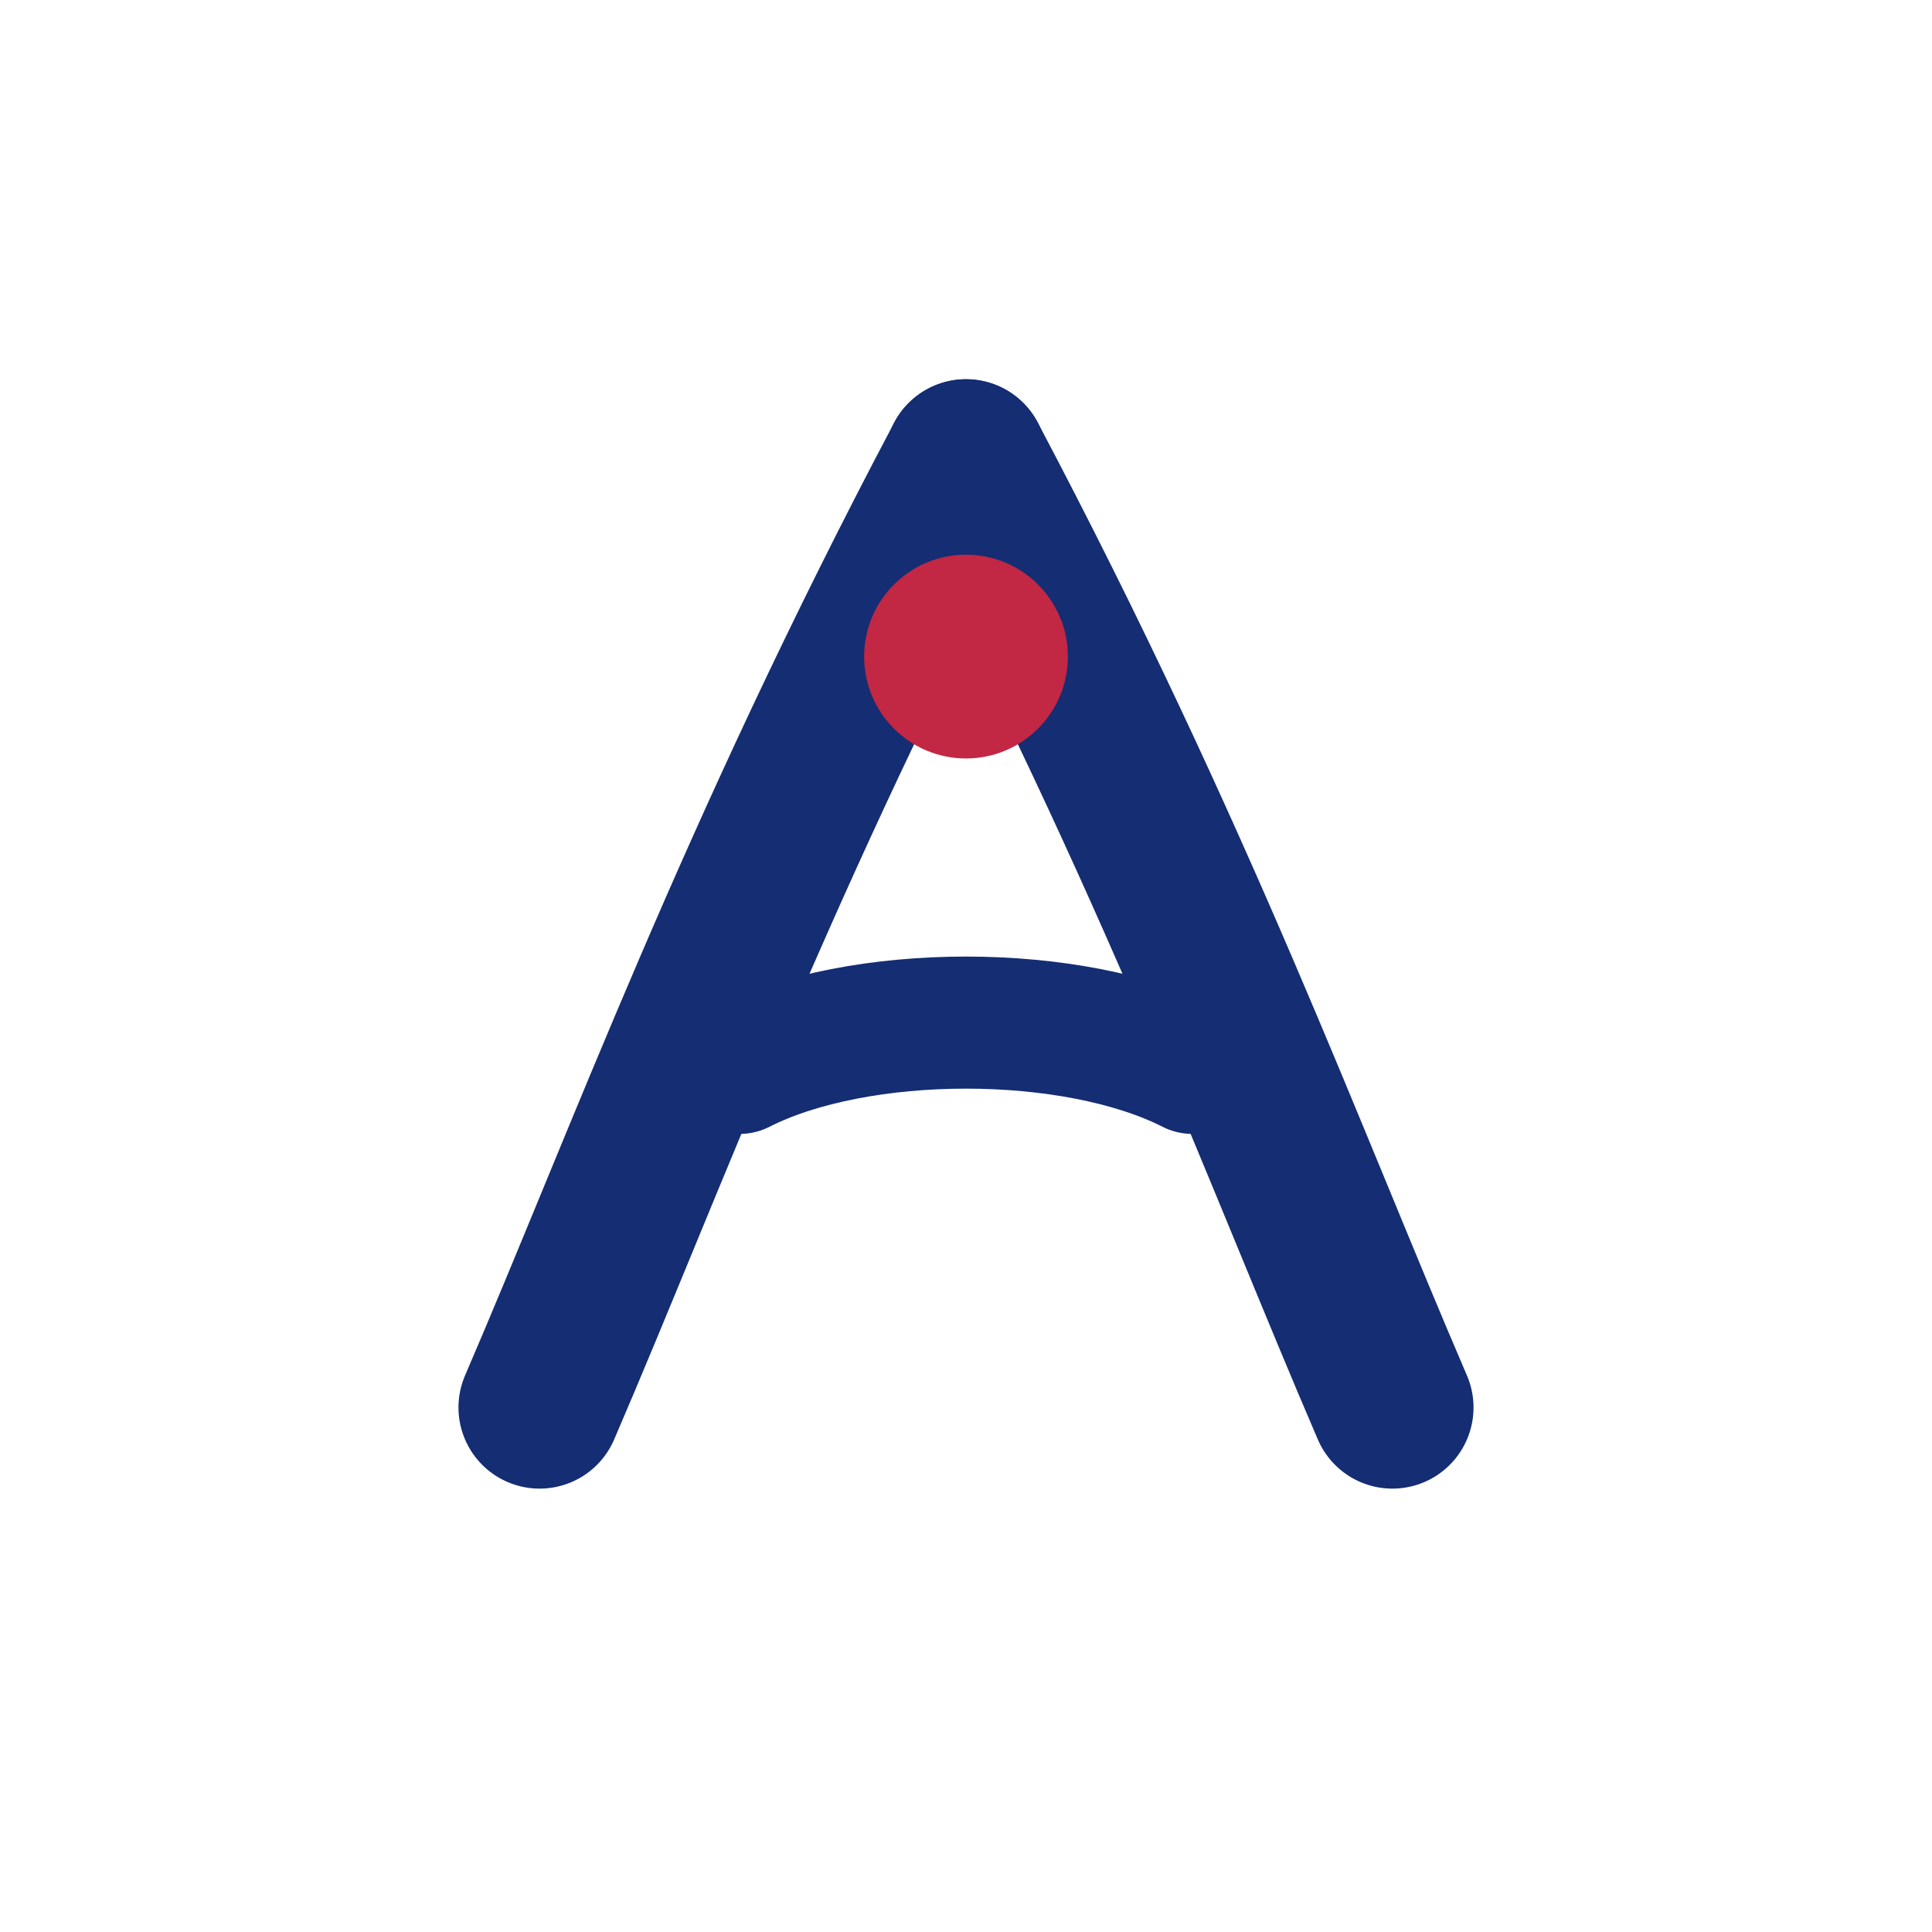
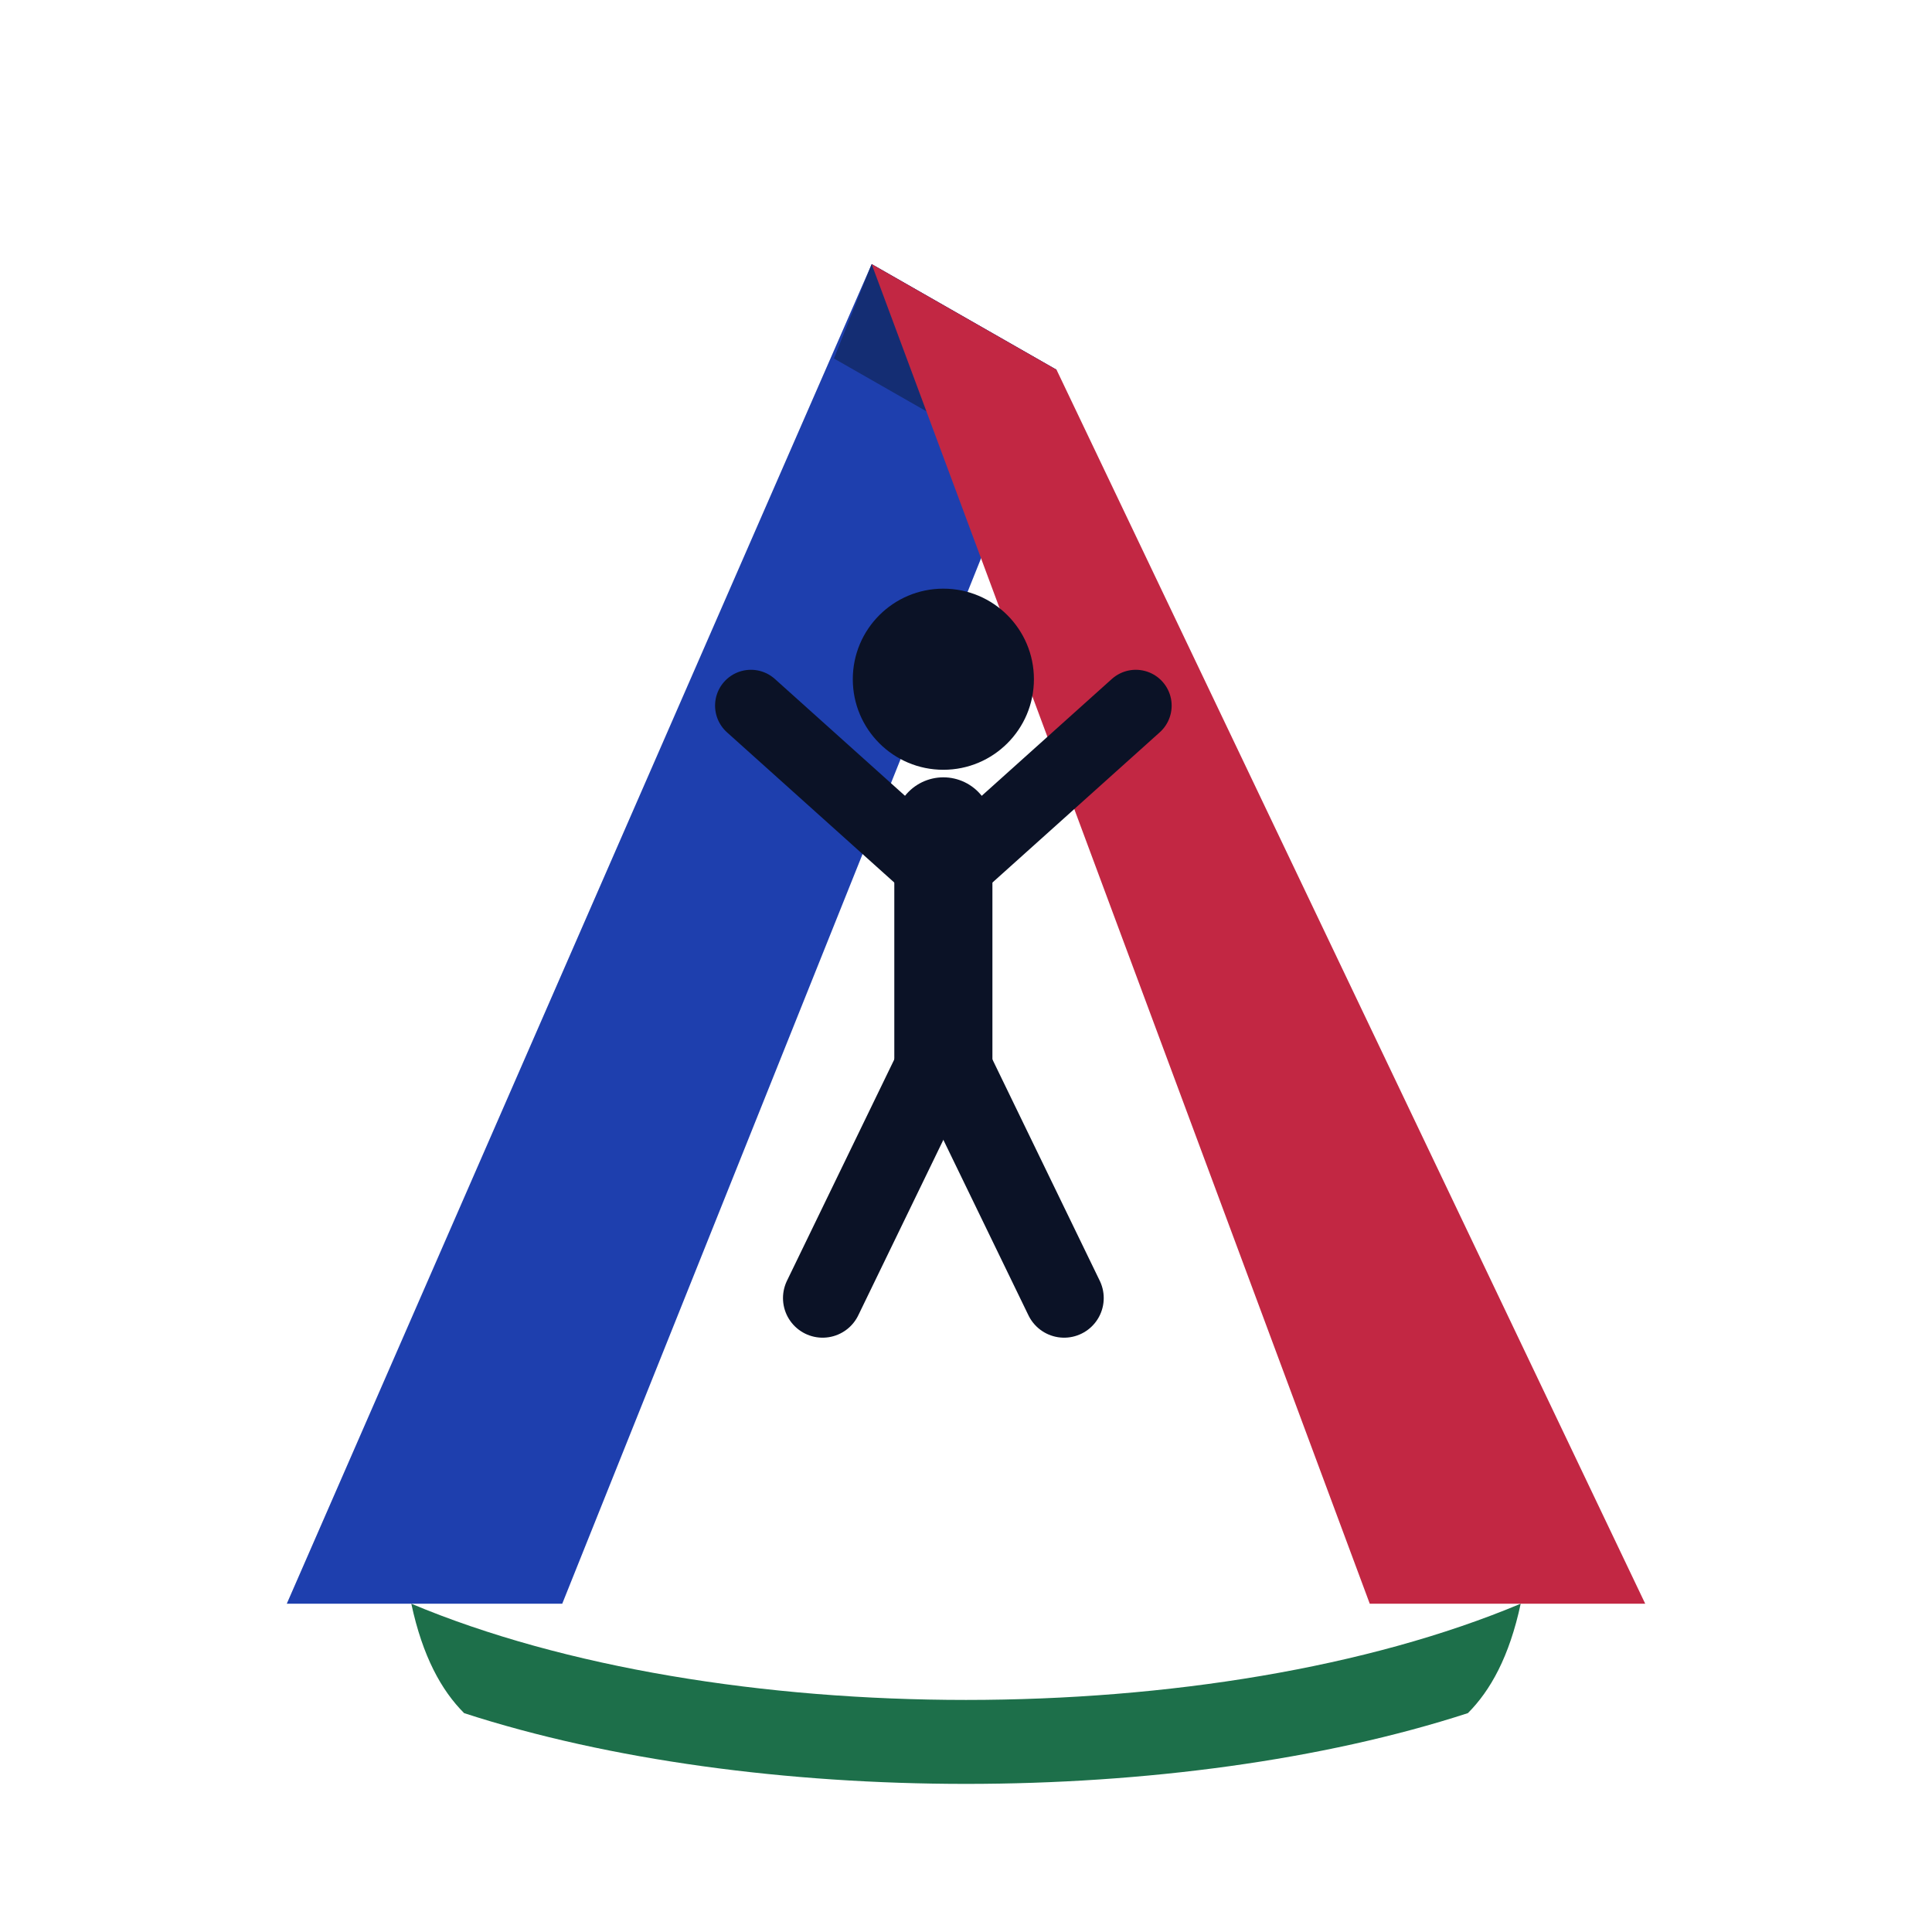
- <svg xmlns="http://www.w3.org/2000/svg" width="1024" height="1024" viewBox="0 0 1024 1024" role="img" aria-label="Alaso mark">
-   <path d="M286 746C342 616 401 454 512 244" stroke="#142d73" stroke-width="86" stroke-linecap="round" fill="none" />
-   <path d="M738 746C682 616 623 454 512 244" stroke="#142d73" stroke-width="86" stroke-linecap="round" fill="none" />
-   <path d="M392 566C455 534 569 534 632 566" stroke="#142d73" stroke-width="70" stroke-linecap="round" fill="none" />
-   <circle cx="512" cy="348" r="54" fill="#c22743" />
+ <svg xmlns="http://www.w3.org/2000/svg" width="1024" height="1024" viewBox="0 0 1024 1024" role="img" aria-label="Alaso">
+   <g transform="translate(0 0) scale(1)">
+     <path d="M218 850 C380 918 644 918 806 850 C800 878 790 896 778 908 C624 958 400 958 246 908 C234 896 224 878 218 850 Z" fill="#1d6f4a" />
+     <path d="M152 850 L298 850 L560 196 L462 140 Z" fill="#1e3fae" />
+     <path d="M462 140 L560 196 L540 246 L442 190 Z" fill="#142d73" />
+     <path d="M462 140 L560 196 L872 850 L726 850 Z" fill="#c22743" />
+     <g stroke="#0b1226" stroke-linecap="round" fill="none">
+       <circle cx="500" cy="360" r="48" fill="#0b1226" stroke="none" />
+       <path d="M500 438 L500 566" stroke-width="52" />
+       <path d="M496 462 L398 374" stroke-width="38" />
+       <path d="M504 462 L602 374" stroke-width="38" />
+       <path d="M500 556 L436 688" stroke-width="42" />
+       <path d="M500 556 L564 688" stroke-width="42" />
+     </g>
+   </g>
</svg>
